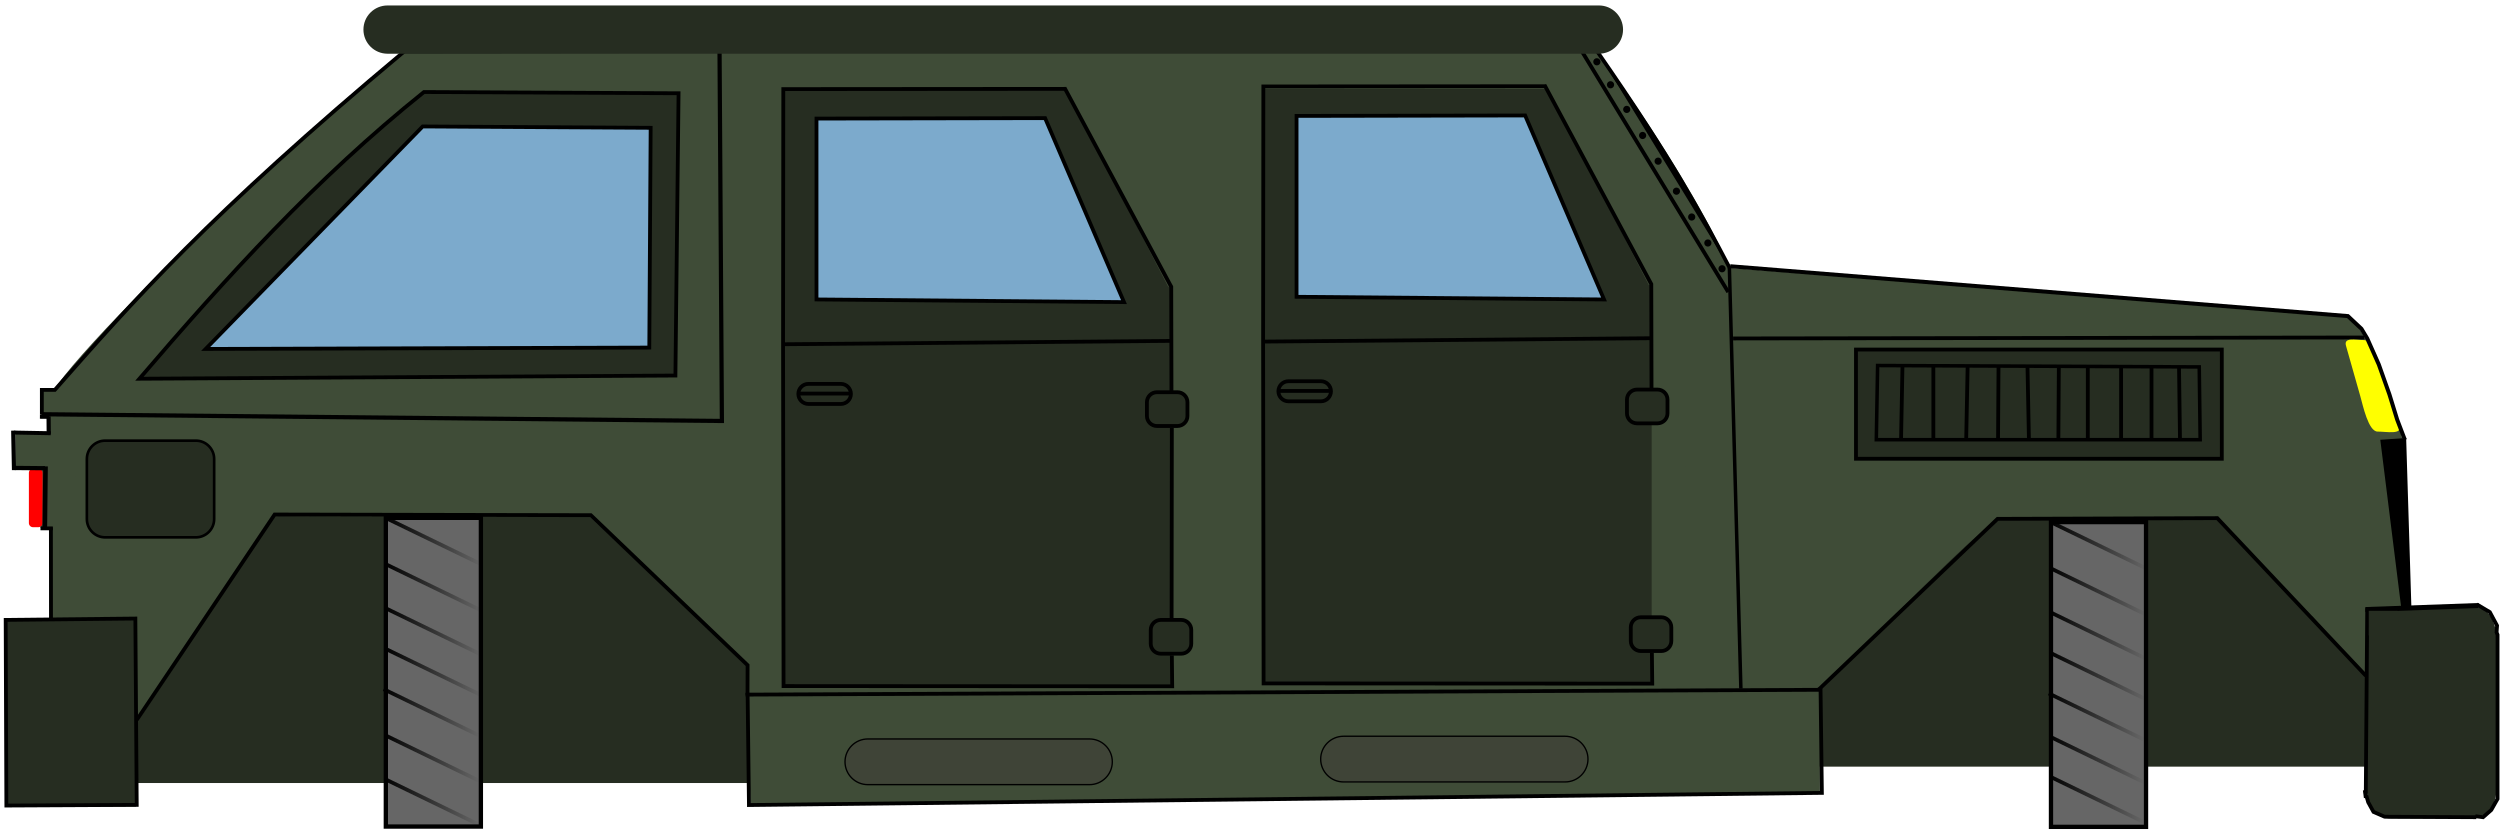
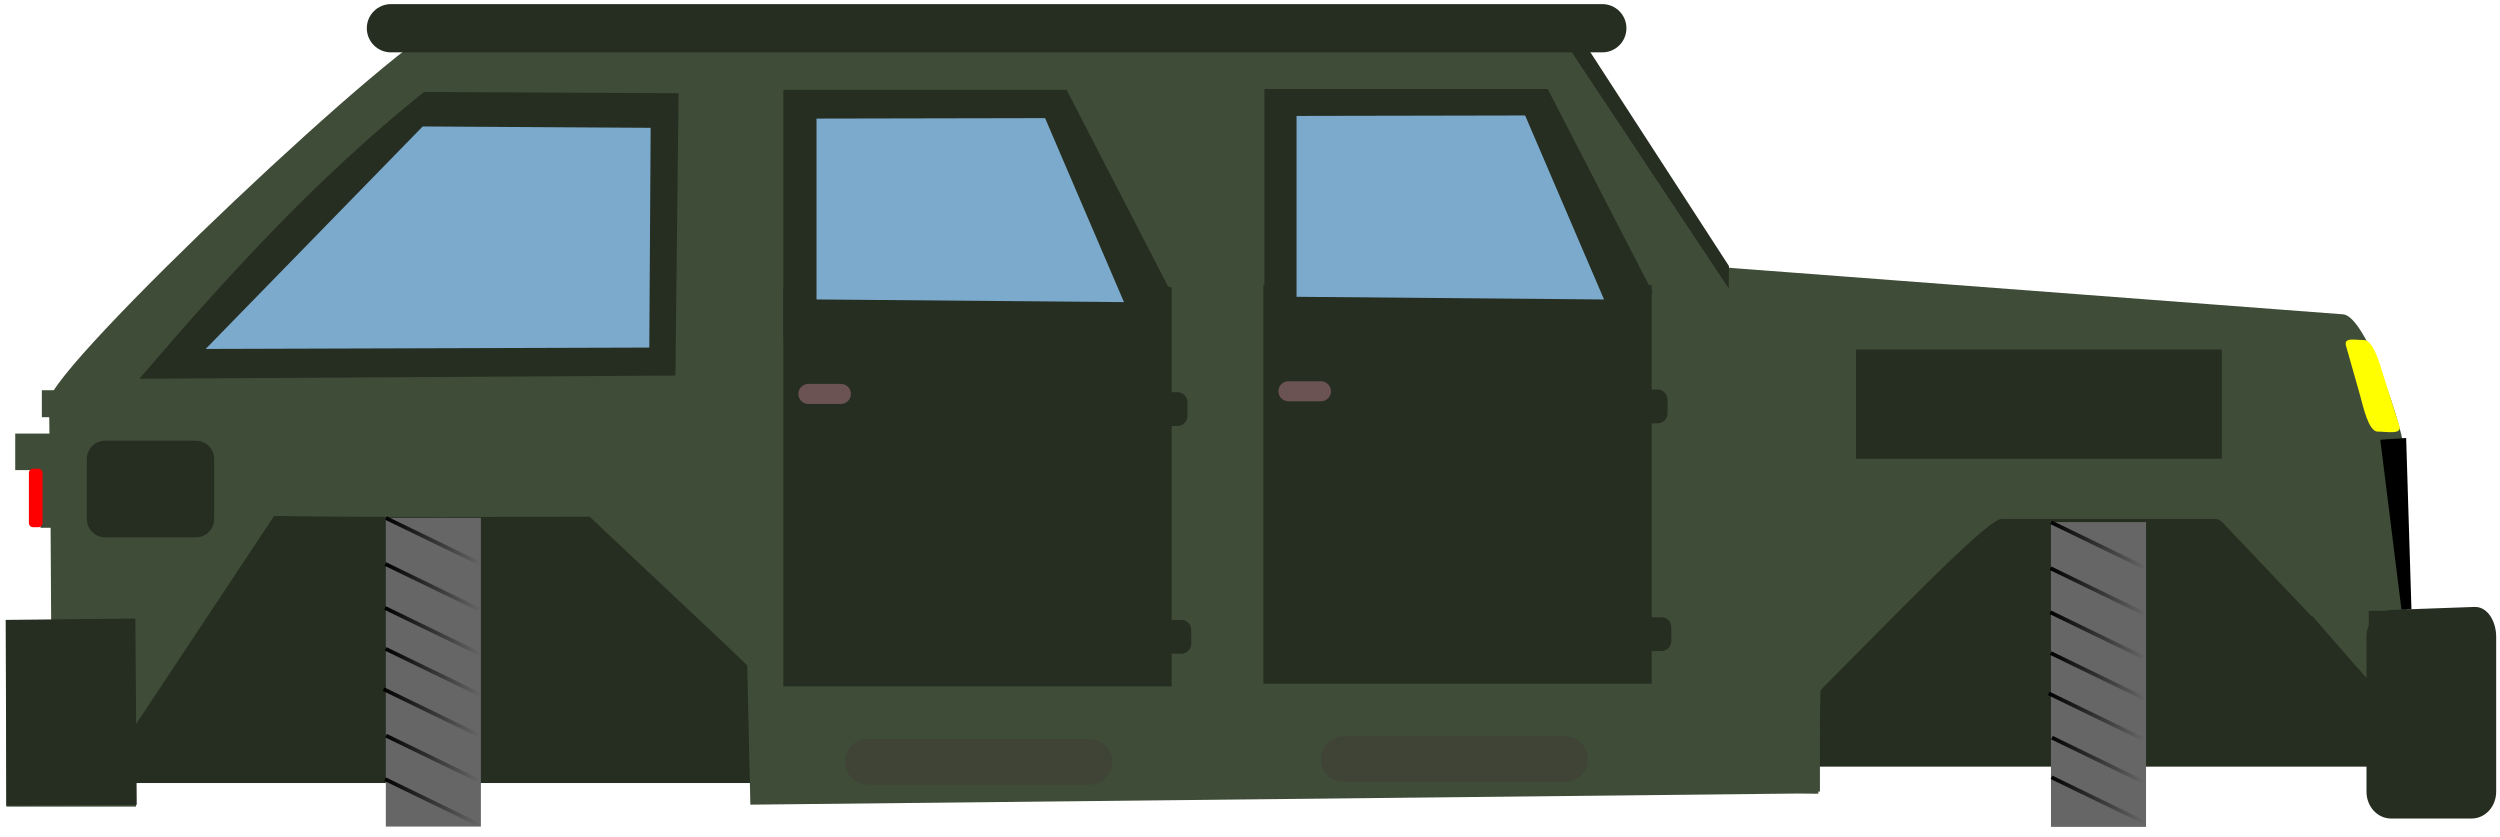
<svg xmlns="http://www.w3.org/2000/svg" xmlns:ns1="http://www.openswatchbook.org/uri/2009/osb" xmlns:xlink="http://www.w3.org/1999/xlink" width="184.6mm" height="61.8mm" viewBox="0 0 654.094 218.976" id="svg2" version="1.1">
  <defs id="defs4">
    <linearGradient id="linearGradient5962">
      <stop style="stop-color:#000000;stop-opacity:1;" offset="0" id="stop5964" />
      <stop style="stop-color:#000000;stop-opacity:0;" offset="1" id="stop5966" />
    </linearGradient>
    <linearGradient id="linearGradient5954">
      <stop style="stop-color:#33eaf9;stop-opacity:1;" offset="0" id="stop5956" />
      <stop style="stop-color:#33eaf9;stop-opacity:0;" offset="1" id="stop5958" />
    </linearGradient>
    <linearGradient id="linearGradient5938" ns1:paint="solid">
      <stop style="stop-color:#6666d3;stop-opacity:1;" offset="0" id="stop5940" />
    </linearGradient>
    <linearGradient id="linearGradient5666" ns1:paint="solid">
      <stop style="stop-color:#000000;stop-opacity:1;" offset="0" id="stop5668" />
    </linearGradient>
    <linearGradient id="linearGradient5658" ns1:paint="solid">
      <stop style="stop-color:#3f4437;stop-opacity:1;" offset="0" id="stop5660" />
    </linearGradient>
    <linearGradient xlink:href="#linearGradient5658" id="linearGradient5662" x1="337.997" y1="497.991" x2="461.741" y2="497.991" gradientUnits="userSpaceOnUse" gradientTransform="matrix(0.5651773,0,0,0.22846,30.05907,917.5538)" />
    <linearGradient xlink:href="#linearGradient5658" id="linearGradient5662-4" x1="337.997" y1="497.991" x2="461.741" y2="497.991" gradientUnits="userSpaceOnUse" gradientTransform="matrix(0.5651773,0,0,0.22846,154.5099,916.8467)" />
    <linearGradient xlink:href="#linearGradient5954" id="linearGradient5960" x1="150.782" y1="349.3" x2="175.968" y2="349.3" gradientUnits="userSpaceOnUse" gradientTransform="translate(-50.01777,624.2507)" />
    <linearGradient xlink:href="#linearGradient5962" id="linearGradient5968" x1="150.782" y1="349.3" x2="175.968" y2="349.3" gradientUnits="userSpaceOnUse" gradientTransform="translate(-50.01777,624.2507)" />
    <linearGradient gradientTransform="translate(-50.17426,636.2699)" xlink:href="#linearGradient5954" id="linearGradient5960-6" x1="150.782" y1="349.3" x2="175.968" y2="349.3" gradientUnits="userSpaceOnUse" />
    <linearGradient gradientTransform="translate(-50.17426,636.2699)" xlink:href="#linearGradient5962" id="linearGradient5968-6" x1="150.782" y1="349.3" x2="175.968" y2="349.3" gradientUnits="userSpaceOnUse" />
    <linearGradient gradientTransform="translate(-50.24749,647.7763)" xlink:href="#linearGradient5954" id="linearGradient5960-8" x1="150.782" y1="349.3" x2="175.968" y2="349.3" gradientUnits="userSpaceOnUse" />
    <linearGradient gradientTransform="translate(-50.24749,647.7763)" xlink:href="#linearGradient5962" id="linearGradient5968-5" x1="150.782" y1="349.3" x2="175.968" y2="349.3" gradientUnits="userSpaceOnUse" />
    <linearGradient gradientTransform="translate(-50.11176,658.465)" xlink:href="#linearGradient5954" id="linearGradient5960-0" x1="150.782" y1="349.3" x2="175.968" y2="349.3" gradientUnits="userSpaceOnUse" />
    <linearGradient gradientTransform="translate(-50.11176,658.465)" xlink:href="#linearGradient5962" id="linearGradient5968-1" x1="150.782" y1="349.3" x2="175.968" y2="349.3" gradientUnits="userSpaceOnUse" />
    <linearGradient gradientTransform="translate(-50.62132,669.024)" xlink:href="#linearGradient5954" id="linearGradient5960-0-9" x1="150.782" y1="349.3" x2="175.968" y2="349.3" gradientUnits="userSpaceOnUse" />
    <linearGradient gradientTransform="translate(-50.62132,669.024)" xlink:href="#linearGradient5962" id="linearGradient5968-1-1" x1="150.782" y1="349.3" x2="175.968" y2="349.3" gradientUnits="userSpaceOnUse" />
    <linearGradient xlink:href="#linearGradient5954" id="linearGradient5960-2" x1="150.782" y1="349.3" x2="175.968" y2="349.3" gradientUnits="userSpaceOnUse" gradientTransform="translate(385.6477,625.3655)" />
    <linearGradient xlink:href="#linearGradient5962" id="linearGradient5968-7" x1="150.782" y1="349.3" x2="175.968" y2="349.3" gradientUnits="userSpaceOnUse" gradientTransform="translate(385.6477,625.3655)" />
    <linearGradient gradientTransform="translate(385.4913,637.3846)" xlink:href="#linearGradient5954" id="linearGradient5960-6-6" x1="150.782" y1="349.3" x2="175.968" y2="349.3" gradientUnits="userSpaceOnUse" />
    <linearGradient gradientTransform="translate(385.4913,637.3846)" xlink:href="#linearGradient5962" id="linearGradient5968-6-1" x1="150.782" y1="349.3" x2="175.968" y2="349.3" gradientUnits="userSpaceOnUse" />
    <linearGradient gradientTransform="translate(385.418,648.891)" xlink:href="#linearGradient5954" id="linearGradient5960-8-0" x1="150.782" y1="349.3" x2="175.968" y2="349.3" gradientUnits="userSpaceOnUse" />
    <linearGradient gradientTransform="translate(385.418,648.891)" xlink:href="#linearGradient5962" id="linearGradient5968-5-2" x1="150.782" y1="349.3" x2="175.968" y2="349.3" gradientUnits="userSpaceOnUse" />
    <linearGradient gradientTransform="translate(385.5538,659.5797)" xlink:href="#linearGradient5954" id="linearGradient5960-0-8" x1="150.782" y1="349.3" x2="175.968" y2="349.3" gradientUnits="userSpaceOnUse" />
    <linearGradient gradientTransform="translate(385.5538,659.5797)" xlink:href="#linearGradient5962" id="linearGradient5968-1-8" x1="150.782" y1="349.3" x2="175.968" y2="349.3" gradientUnits="userSpaceOnUse" />
    <linearGradient gradientTransform="translate(385.0442,670.1388)" xlink:href="#linearGradient5954" id="linearGradient5960-0-9-6" x1="150.782" y1="349.3" x2="175.968" y2="349.3" gradientUnits="userSpaceOnUse" />
    <linearGradient gradientTransform="translate(385.0442,670.1388)" xlink:href="#linearGradient5962" id="linearGradient5968-1-1-8" x1="150.782" y1="349.3" x2="175.968" y2="349.3" gradientUnits="userSpaceOnUse" />
    <linearGradient gradientTransform="translate(385.0442,670.1387)" xlink:href="#linearGradient5954" id="linearGradient5960-0-9-6-5" x1="150.782" y1="349.3" x2="175.968" y2="349.3" gradientUnits="userSpaceOnUse" />
    <linearGradient gradientTransform="translate(385.0442,670.1387)" xlink:href="#linearGradient5962" id="linearGradient5968-1-1-8-9" x1="150.782" y1="349.3" x2="175.968" y2="349.3" gradientUnits="userSpaceOnUse" />
    <linearGradient gradientTransform="translate(385.0442,670.1387)" xlink:href="#linearGradient5954" id="linearGradient5960-0-9-6-8" x1="150.782" y1="349.3" x2="175.968" y2="349.3" gradientUnits="userSpaceOnUse" />
    <linearGradient gradientTransform="translate(385.0442,670.1387)" xlink:href="#linearGradient5962" id="linearGradient5968-1-1-8-6" x1="150.782" y1="349.3" x2="175.968" y2="349.3" gradientUnits="userSpaceOnUse" />
    <linearGradient gradientTransform="translate(-50.62132,669.024)" xlink:href="#linearGradient5954" id="linearGradient5960-0-9-5" x1="150.782" y1="349.3" x2="175.968" y2="349.3" gradientUnits="userSpaceOnUse" />
    <linearGradient gradientTransform="translate(-50.62132,669.024)" xlink:href="#linearGradient5962" id="linearGradient5968-1-1-80" x1="150.782" y1="349.3" x2="175.968" y2="349.3" gradientUnits="userSpaceOnUse" />
    <linearGradient gradientTransform="translate(-50.62132,669.024)" xlink:href="#linearGradient5954" id="linearGradient5960-0-9-53" x1="150.782" y1="349.3" x2="175.968" y2="349.3" gradientUnits="userSpaceOnUse" />
    <linearGradient gradientTransform="translate(-50.62132,669.024)" xlink:href="#linearGradient5962" id="linearGradient5968-1-1-2" x1="150.782" y1="349.3" x2="175.968" y2="349.3" gradientUnits="userSpaceOnUse" />
  </defs>
  <g id="layer1" transform="translate(0,-833.3864)">
    <path style="fill:#262d21;fill-opacity:1" d="m 330.575,856.666 74.107,0 27.5,53.308 -101.607,11.513 z" id="rect4283-1" />
    <rect style="fill:#262d21;fill-opacity:1" id="rect4209" width="147.143" height="70.714" x="475.593" y="963.255" />
    <path style="fill:none;fill-rule:evenodd;stroke:#3f4c37;stroke-width:1px;stroke-linecap:butt;stroke-linejoin:miter;stroke-opacity:1" d="m 580.629,968.452 24.625,25.937" id="path5696" />
    <rect style="fill:#262d21;fill-opacity:1" id="rect4207" width="162.857" height="72.143" x="34.164" y="966.112" />
-     <path style="fill:#3f4c37;fill-opacity:1" d="m 439.803,902.494 173.241,13.132 c 6.138,0.465 16.071,30.715 16.162,36.871 l 1.01,68.185 c 0.091,6.155 -44.352,-51.518 -50.508,-51.518 l -56.063,0 c -6.156,0 -74.649,75.641 -74.777,69.486 l -2.5,-120.499 c -0.128,-6.155 -12.704,-16.123 -6.566,-15.657 z" id="rect4150" />
+     <path style="fill:#3f4c37;fill-opacity:1;stroke:none" d="m 439.803,902.494 173.241,13.132 c 6.138,0.465 16.071,30.715 16.162,36.871 l 1.01,68.185 c 0.091,6.155 -44.352,-51.518 -50.508,-51.518 l -56.063,0 c -6.156,0 -74.649,75.641 -74.777,69.486 l -2.5,-120.499 c -0.128,-6.155 -12.704,-16.123 -6.566,-15.657 z" id="rect4150" />
    <path style="fill:#3f4c37;fill-opacity:1" d="m 428.186,997.953 48.487,0 -0.936,43.096 -51.967,-1.772 z" id="rect4153" />
    <rect style="fill:#3f4c37;fill-opacity:1" id="rect4158" width="11.518" height="9.554" x="3.986" y="946.827" ry="0" />
    <rect style="fill:#3f4c37;fill-opacity:1" id="rect4160" width="3.839" height="7.054" x="10.95" y="935.487" />
    <rect style="fill:#3f4c37;fill-opacity:1" id="rect4162" width="4.196" height="15.804" x="10.593" y="955.666" />
    <rect style="fill:#3f4c37;fill-opacity:1" id="rect4164" width="33.929" height="48.601" x="1.664" y="995.827" />
-     <path style="fill:#262d21;fill-opacity:1" d="m 625.593,992.964 21.786,-0.78 c 3.56,-0.127 5.714,3.909 5.714,7.797 l 0,40.543 c 0,3.888 -2.867,7.017 -6.429,7.017 l -21.071,0 c -3.561,0 -6.429,-3.13 -6.429,-7.017 l 0,-40.543 c 0,-3.888 2.869,-6.89 6.429,-7.017 z" id="rect4168" />
+     <path style="fill:#262d21;fill-opacity:1;stroke:none" d="m 625.593,992.964 21.786,-0.78 c 3.56,-0.127 5.714,3.909 5.714,7.797 l 0,40.543 c 0,3.888 -2.867,7.017 -6.429,7.017 l -21.071,0 c -3.561,0 -6.429,-3.13 -6.429,-7.017 l 0,-40.543 c 0,-3.888 2.869,-6.89 6.429,-7.017 z" id="rect4168" />
    <rect style="fill:#ff0000;fill-opacity:1" id="rect4171" width="3.566" height="15.309" x="7.557" y="956.017" ry="1.093" rx="1.093" />
-     <path style="fill:#3f4c37;fill-opacity:1" d="m 116.539,839.865 288.933,-4.041 c 8.665,-0.121 46.59,60.522 46.957,69.181 l 5.051,119.228 c 0.905,21.373 -4.741,14.329 -13.117,12.107 L 191.352,969.225 c -8.376,-2.222 -178.109,2.634 -178.216,-6.031 l -0.306,-24.855 c -0.107,-8.665 95.045,-98.354 103.71,-98.475 z" id="rect4189" />
+     <path style="fill:#3f4c37;fill-opacity:1" d="m 116.539,839.865 288.933,-4.041 46.957,69.181 5.051,119.228 c 0.905,21.373 -4.741,14.329 -13.117,12.107 L 191.352,969.225 c -8.376,-2.222 -178.109,2.634 -178.216,-6.031 l -0.306,-24.855 c -0.107,-8.665 95.045,-98.354 103.71,-98.475 z" id="rect4189" />
    <path style="fill:#262d21;fill-opacity:1" d="m 330.825,856.666 74.107,0 27.5,53.308 -101.607,11.513 z" id="rect4283-9" />
    <path style="fill:#3f4c37;fill-opacity:1" d="m 200.974,955.232 238.001,0 c 8.666,0 15.643,6.977 15.643,15.643 l 0,51.572 c 0,8.666 -6.977,15.612 -15.643,15.643 l -204.31,0.713 c -7.47,0.026 -38.083,-30.401 -44.762,-36.687 l -44.009,-41.414 c -6.311,-5.939 46.415,-5.469 55.081,-5.469 z" id="rect4192" />
-     <path style="fill:#3f4c37;fill-opacity:1" d="m 195.346,1000.984 279.812,0 0,39.971 -278.837,2.961 z" id="rect4195" />
+     <path style="fill:#3f4c37;fill-opacity:1;stroke:none" d="m 195.346,1000.984 279.812,0 0,39.971 -278.837,2.961 z" id="rect4195" />
    <path style="fill:#3f4c37;fill-opacity:1" d="m 21.06,957.863 12.57,0 c 4.353,0 49.371,-6.484 46.964,-2.857 L 33.451,1026.07 c -2.406,3.627 4.513,0.757 0.179,0.357 l -19.356,-1.786 c -4.334,-0.4 -0.688,4.531 -0.714,0.179 l -0.357,-59.1 c -0.026,-4.353 3.504,-7.857 7.857,-7.857 z" id="rect4197" />
-     <path style="fill:none;fill-rule:evenodd;stroke:#000000;stroke-width:1px;stroke-linecap:butt;stroke-linejoin:miter;stroke-opacity:1" d="m 476.168,1013.863 -281.075,1.263" id="path4220" />
-     <path style="fill:none;fill-rule:evenodd;stroke:#000000;stroke-width:0.916px;stroke-linecap:butt;stroke-linejoin:miter;stroke-opacity:1" d="m 452.466,903.37 3.014,110.193" id="path4222" />
-     <path style="fill:none;fill-rule:evenodd;stroke:#000000;stroke-width:1px;stroke-linecap:butt;stroke-linejoin:miter;stroke-opacity:1" d="m 104.879,846.827 313.929,-0.357" id="path4224" />
-     <rect style="fill:#262d21;fill-opacity:1;stroke:#000000;stroke-opacity:1" id="rect4226" width="95.714" height="28.571" x="485.593" y="924.842" />
-     <path style="fill:none;fill-rule:evenodd;stroke:#000000;stroke-width:1.002px;stroke-linecap:butt;stroke-linejoin:miter;stroke-opacity:1" d="m 453.44,921.939 165.16,-0.253" id="path4228" />
+     <path style="fill:none;fill-rule:evenodd;stroke:none;stroke-width:1px;stroke-linecap:butt;stroke-linejoin:miter;stroke-opacity:1" d="m 476.168,1013.863 -281.075,1.263" id="path4220" />
+     <path style="fill:none;fill-rule:evenodd;stroke:none;stroke-width:0.916px;stroke-linecap:butt;stroke-linejoin:miter;stroke-opacity:1" d="m 452.466,903.37 3.014,110.193" id="path4222" />
+     <rect style="fill:#262d21;fill-opacity:1;stroke:none;stroke-opacity:1" id="rect4226" width="95.714" height="28.571" x="485.593" y="924.842" />
+     <path style="fill:none;fill-rule:evenodd;stroke:none;stroke-width:1.002px;stroke-linecap:butt;stroke-linejoin:miter;stroke-opacity:1" d="m 453.44,921.939 165.16,-0.253" id="path4228" />
    <path style="fill:#ffff00;fill-opacity:1" d="m 618.539,922.362 c 2.424,0 4.18,6.528 4.911,8.839 l 4.32,13.666 c 0.731,2.311 -3.269,1.439 -5.693,1.439 -2.424,0 -3.858,-6.88 -4.52,-9.212 l -3.75,-13.214 c -0.662,-2.332 2.308,-1.518 4.732,-1.518 z" id="rect4230" />
-     <path style="fill:none;fill-rule:evenodd;stroke:#000000;stroke-width:0.924px;stroke-linecap:butt;stroke-linejoin:miter;stroke-opacity:1" d="m 575.403,929.387 -84.15,-0.367 -0.34,19.412 84.734,0 z" id="path4241" />
-     <path style="fill:none;fill-rule:evenodd;stroke:#000000;stroke-width:1px;stroke-linecap:butt;stroke-linejoin:miter;stroke-opacity:1" d="m 497.76,929.011 -0.379,19.698" id="path4243" />
-     <path style="fill:none;fill-rule:evenodd;stroke:#000000;stroke-width:1px;stroke-linecap:butt;stroke-linejoin:miter;stroke-opacity:1" d="m 505.841,928.758 0,19.951" id="path4245" />
-     <path style="fill:none;fill-rule:evenodd;stroke:#000000;stroke-width:1px;stroke-linecap:butt;stroke-linejoin:miter;stroke-opacity:1" d="m 514.806,929.263 -0.379,19.319" id="path4247" />
-     <path style="fill:none;fill-rule:evenodd;stroke:#000000;stroke-width:1px;stroke-linecap:butt;stroke-linejoin:miter;stroke-opacity:1" d="m 522.888,929.137 -0.126,19.319" id="path4249" />
-     <path style="fill:none;fill-rule:evenodd;stroke:#000000;stroke-width:1px;stroke-linecap:butt;stroke-linejoin:miter;stroke-opacity:1" d="m 530.464,929.137 0.379,19.319" id="path4251" />
-     <path style="fill:none;fill-rule:evenodd;stroke:#000000;stroke-width:1px;stroke-linecap:butt;stroke-linejoin:miter;stroke-opacity:1" d="m 538.671,929.011 -0.126,19.698" id="path4253" />
-     <path style="fill:none;fill-rule:evenodd;stroke:#000000;stroke-width:1px;stroke-linecap:butt;stroke-linejoin:miter;stroke-opacity:1" d="m 546.247,929.263 0,19.067" id="path4255" />
-     <path style="fill:none;fill-rule:evenodd;stroke:#000000;stroke-width:1px;stroke-linecap:butt;stroke-linejoin:miter;stroke-opacity:1" d="m 554.96,929.011 0,19.572" id="path4257" />
-     <path style="fill:none;fill-rule:evenodd;stroke:#000000;stroke-width:1px;stroke-linecap:butt;stroke-linejoin:miter;stroke-opacity:1" d="m 562.915,929.263 0,19.193" id="path4259" />
-     <path style="fill:none;fill-rule:evenodd;stroke:#000000;stroke-width:1px;stroke-linecap:butt;stroke-linejoin:miter;stroke-opacity:1" d="m 570.112,929.389 0.253,18.94" id="path4261" />
-     <path style="fill:none;fill-rule:evenodd;stroke:#000000;stroke-width:1.104px;stroke-linecap:butt;stroke-linejoin:miter;stroke-opacity:1" d="m 10.838,941.768 178.036,1.76 -0.618,-97.07" id="path4267" />
+     <path style="fill:none;fill-rule:evenodd;stroke:none;stroke-width:0.924px;stroke-linecap:butt;stroke-linejoin:miter;stroke-opacity:1" d="m 575.403,929.387 -84.15,-0.367 -0.34,19.412 84.734,0 z" id="path4241" />
+     <path style="fill:none;fill-rule:evenodd;stroke:none;stroke-width:1px;stroke-linecap:butt;stroke-linejoin:miter;stroke-opacity:1" d="m 497.76,929.011 -0.379,19.698" id="path4243" />
+     <path style="fill:none;fill-rule:evenodd;stroke:none;stroke-width:1px;stroke-linecap:butt;stroke-linejoin:miter;stroke-opacity:1" d="m 505.841,928.758 0,19.951" id="path4245" />
+     <path style="fill:none;fill-rule:evenodd;stroke:none;stroke-width:1px;stroke-linecap:butt;stroke-linejoin:miter;stroke-opacity:1" d="m 514.806,929.263 -0.379,19.319" id="path4247" />
+     <path style="fill:none;fill-rule:evenodd;stroke:none;stroke-width:1px;stroke-linecap:butt;stroke-linejoin:miter;stroke-opacity:1" d="m 522.888,929.137 -0.126,19.319" id="path4249" />
+     <path style="fill:none;fill-rule:evenodd;stroke:none;stroke-width:1px;stroke-linecap:butt;stroke-linejoin:miter;stroke-opacity:1" d="m 530.464,929.137 0.379,19.319" id="path4251" />
+     <path style="fill:none;fill-rule:evenodd;stroke:none;stroke-width:1px;stroke-linecap:butt;stroke-linejoin:miter;stroke-opacity:1" d="m 538.671,929.011 -0.126,19.698" id="path4253" />
+     <path style="fill:none;fill-rule:evenodd;stroke:none;stroke-width:1px;stroke-linecap:butt;stroke-linejoin:miter;stroke-opacity:1" d="m 546.247,929.263 0,19.067" id="path4255" />
+     <path style="fill:none;fill-rule:evenodd;stroke:none;stroke-width:1px;stroke-linecap:butt;stroke-linejoin:miter;stroke-opacity:1" d="m 554.96,929.011 0,19.572" id="path4257" />
+     <path style="fill:none;fill-rule:evenodd;stroke:none;stroke-width:1px;stroke-linecap:butt;stroke-linejoin:miter;stroke-opacity:1" d="m 562.915,929.263 0,19.193" id="path4259" />
+     <path style="fill:none;fill-rule:evenodd;stroke:none;stroke-width:1px;stroke-linecap:butt;stroke-linejoin:miter;stroke-opacity:1" d="m 570.112,929.389 0.253,18.94" id="path4261" />
+     <path style="fill:none;fill-rule:evenodd;stroke:none;stroke-width:1.104px;stroke-linecap:butt;stroke-linejoin:miter;stroke-opacity:1" d="m 10.838,941.768 178.036,1.76 -0.618,-97.07" id="path4267" />
    <path style="fill:#000000;fill-opacity:1" d="m 622.772,948.448 6.767,-0.471 1.387,44.853 -2.625,-0.037 z" id="rect4272" />
    <path style="fill:#262d21;fill-opacity:1" d="m 204.953,856.896 74.107,0 27.5,53.308 -101.607,11.513 z" id="rect4283" />
    <path style="fill:#262d21;fill-opacity:1" d="m 205.132,894.218 101.165,14.286 0,13.393 -101.165,0 z" id="rect4286" />
-     <rect style="fill:#262d21;fill-opacity:1" id="rect4289" width="101.586" height="104.341" x="204.953" y="908.626" />
-     <path style="fill:#7caacc;fill-opacity:1;stroke:#000000;stroke-opacity:1" d="m 213.626,864.412 59.807,-0.12 20.645,48.142 -80.452,-0.701 z" id="rect4312" />
-     <path style="fill:none;fill-rule:evenodd;stroke:#000000;stroke-width:1.01px;stroke-linecap:butt;stroke-linejoin:miter;stroke-opacity:1" d="m 413.795,846.685 38.379,63.118" id="path4347" />
-     <path style="fill:#000000;fill-rule:evenodd;stroke:#000000;stroke-width:0.993px;stroke-linecap:butt;stroke-linejoin:miter;stroke-opacity:1" d="m 417.943,846.921 c 19.966,28.794 27.308,42.678 34.679,56.711" id="path4349" />
-     <circle style="fill:#000000;fill-opacity:1" id="path4351" cx="417.8" cy="849.553" r="0.947" />
-     <circle style="fill:#000000;fill-opacity:1" id="path4351-9" cx="421.375" cy="855.566" r="0.947" />
-     <circle style="fill:#000000;fill-opacity:1" id="path4351-4" cx="425.616" cy="862.011" r="0.947" />
-     <circle style="fill:#000000;fill-opacity:1" id="path4351-1" cx="429.768" cy="868.832" r="0.947" />
-     <circle style="fill:#000000;fill-opacity:1" id="path4351-3" cx="433.83" cy="875.553" r="0.947" />
-     <circle style="fill:#000000;fill-opacity:1" id="path4351-72" cx="438.618" cy="883.408" r="0.947" />
-     <circle style="fill:#000000;fill-opacity:1" id="path4351-6" cx="442.613" cy="890.164" r="0.947" />
-     <circle style="fill:#000000;fill-opacity:1" id="path4351-21" cx="446.843" cy="896.961" r="0.947" />
-     <circle style="fill:#000000;fill-opacity:1" id="path4351-59" cx="450.551" cy="903.702" r="0.947" />
-     <path style="fill:none;fill-rule:evenodd;stroke:#000000;stroke-width:1px;stroke-linecap:butt;stroke-linejoin:miter;stroke-opacity:1" d="m 204.69,923.455 101.773,-0.884" id="path4448" />
-     <path style="fill:none;fill-rule:evenodd;stroke:#000000;stroke-width:1px;stroke-linecap:butt;stroke-linejoin:miter;stroke-opacity:1" d="m 105.772,846.827 c -51.262,42.864 -71.298,65.688 -91.429,88.571 l -3.393,0 0,6.429" id="path4192" />
-     <path style="fill:#262d21;fill-opacity:1;stroke:#000000;stroke-opacity:1" d="m 110.918,857.462 66.618,0.326 -0.823,73.855 -140.243,0.833 c 22.661,-26.441 46.142,-52.336 74.448,-75.014 z" id="rect4201" />
-     <path style="fill:#7caacc;fill-opacity:1;stroke:#000000;stroke-opacity:1" d="m 110.593,866.47 59.643,0.357 -0.357,57.5 -116.071,0.357 z" id="rect4204" />
-     <rect style="fill:#666666;fill-opacity:1;stroke:#000000;stroke-width:1.13;stroke-opacity:1" id="rect4211" width="24.87" height="80.773" x="100.947" y="968.872" />
-     <path style="fill:none;fill-rule:evenodd;stroke:#000000;stroke-width:1px;stroke-linecap:butt;stroke-linejoin:miter;stroke-opacity:1" d="m 647.894,1047.198 -23.991,-0.126 -2.904,-1.263 -1.389,-2.525 -0.505,-1.768" id="path4229" />
-     <path style="fill:none;fill-rule:evenodd;stroke:#000000;stroke-width:1px;stroke-linecap:butt;stroke-linejoin:miter;stroke-opacity:1" d="m 618.978,1041.011 0.379,-48.487" id="path4231" />
-     <path style="fill:none;fill-rule:evenodd;stroke:#000000;stroke-width:1.308px;stroke-linecap:butt;stroke-linejoin:miter;stroke-opacity:1" d="m 618.875,992.864 29.628,-1.059" id="path4233" />
-     <path style="fill:none;fill-rule:evenodd;stroke:#000000;stroke-width:1px;stroke-linecap:butt;stroke-linejoin:miter;stroke-opacity:1" d="m 618.726,1040.127 0.253,2.02" id="path4235" />
-     <path style="fill:none;fill-rule:evenodd;stroke:#000000;stroke-width:1px;stroke-linecap:butt;stroke-linejoin:miter;stroke-opacity:1" d="m 648.02,991.514 3.409,2.02 1.894,3.536 -0.126,1.768 c 0.084,0.21 0.168,0.421 0.253,0.631 l 0,42.931 -1.641,2.904 -2.147,1.894 -2.02,-0.253" id="path4237" />
-     <path style="fill:#262d21;fill-opacity:1;fill-rule:evenodd;stroke:#000000;stroke-width:1px;stroke-linecap:butt;stroke-linejoin:miter;stroke-opacity:1" d="m 1.486,995.577 0.179,48.572 34.107,-0.179 -0.357,-48.75 z" id="path4239" />
-     <path style="fill:none;fill-rule:evenodd;stroke:#000000;stroke-width:1.048px;stroke-linecap:butt;stroke-linejoin:miter;stroke-opacity:1" d="m 452.689,903.042 161.611,13.047 3.542,3.326 1.515,2.525 3.03,6.819 2.778,7.829 2.02,6.566 2.02,5.303" id="path4242" />
-     <path style="fill:none;fill-rule:evenodd;stroke:#000000;stroke-width:1.13px;stroke-linecap:butt;stroke-linejoin:miter;stroke-opacity:1" d="m 10.443,942.384 2.465,0.023" id="path4244" />
-     <path style="fill:none;fill-rule:evenodd;stroke:#000000;stroke-width:1.094px;stroke-linecap:butt;stroke-linejoin:miter;stroke-opacity:1" d="m 12.711,942.31 0.039,4.603" id="path4246" />
-     <path style="fill:none;fill-rule:evenodd;stroke:#000000;stroke-width:1.036px;stroke-linecap:butt;stroke-linejoin:miter;stroke-opacity:1" d="M 13.285,946.737 3.749,946.559" id="path4248" />
-     <path style="fill:none;fill-rule:evenodd;stroke:#000000;stroke-width:1.084px;stroke-linecap:butt;stroke-linejoin:miter;stroke-opacity:1" d="m 3.456,946.052 0.2,10.338" id="path4250" />
-     <path style="fill:none;fill-rule:evenodd;stroke:#000000;stroke-width:1.103px;stroke-linecap:butt;stroke-linejoin:miter;stroke-opacity:1" d="m 3.65,955.811 8.138,0.079" id="path4252" />
-     <path style="fill:none;fill-rule:evenodd;stroke:#000000;stroke-width:1.214px;stroke-linecap:butt;stroke-linejoin:miter;stroke-opacity:1" d="m 11.91,955.415 -0.187,16.071" id="path4254" />
-     <path style="fill:none;fill-rule:evenodd;stroke:#000000;stroke-width:0.995px;stroke-linecap:butt;stroke-linejoin:miter;stroke-opacity:1" d="m 10.59,971.626 3.237,0" id="path4256" />
-     <path style="fill:none;fill-rule:evenodd;stroke:#000000;stroke-width:1.01px;stroke-linecap:butt;stroke-linejoin:miter;stroke-opacity:1" d="m 13.318,971.387 0.023,23.795" id="path4258" />
-     <rect style="fill:url(#linearGradient5662);fill-opacity:1;stroke:#000000;stroke-width:0.359;stroke-opacity:1" id="rect4212" width="69.937" height="11.954" x="221.087" y="1026.726" ry="5.977" rx="5.977" />
-     <rect style="fill:#262d21;fill-opacity:1" id="rect4156" width="329.562" height="12.627" x="95.088" y="834.814" ry="6.313" rx="6.313" />
-     <path style="fill:none;fill-rule:evenodd;stroke:#000000;stroke-width:1px;stroke-linecap:butt;stroke-linejoin:miter;stroke-opacity:1" d="m 35.792,1021.743 36.062,-53.74 82.731,0.177 41.012,39.245 -0.022,7.889" id="path5688" />
-     <path style="fill:none;fill-rule:evenodd;stroke:#000000;stroke-width:1.001px;stroke-linecap:butt;stroke-linejoin:miter;stroke-opacity:1" d="m 475.879,1013.764 46.749,-44.625 57.5,-0.188 38.875,41.25" id="path5690" />
+     <rect style="fill:#262d21;fill-opacity:1;stroke:none" id="rect4289" width="101.586" height="104.341" x="204.953" y="908.626" />
+     <path style="fill:#7caacc;fill-opacity:1;stroke:none;stroke-opacity:1" d="m 213.626,864.412 59.807,-0.12 20.645,48.142 -80.452,-0.701 z" id="rect4312" />
+     <path style="fill:none;fill-rule:evenodd;stroke:none;stroke-width:1px;stroke-linecap:butt;stroke-linejoin:miter;stroke-opacity:1" d="m 204.69,923.455 101.773,-0.884" id="path4448" />
+     <path style="fill:none;fill-rule:evenodd;stroke:none;stroke-width:1px;stroke-linecap:butt;stroke-linejoin:miter;stroke-opacity:1" d="m 105.772,846.827 c -51.262,42.864 -71.298,65.688 -91.429,88.571 l -3.393,0 0,6.429" id="path4192" />
+     <path style="fill:#262d21;fill-opacity:1;stroke:none;stroke-opacity:1" d="m 110.918,857.462 66.618,0.326 -0.823,73.855 -140.243,0.833 c 22.661,-26.441 46.142,-52.336 74.448,-75.014 z" id="rect4201" />
+     <path style="fill:#7caacc;fill-opacity:1;stroke:none;stroke-opacity:1" d="m 110.593,866.47 59.643,0.357 -0.357,57.5 -116.071,0.357 z" id="rect4204" />
+     <rect style="fill:#666666;fill-opacity:1;stroke:none;stroke-width:1.13;stroke-opacity:1" id="rect4211" width="24.87" height="80.773" x="100.947" y="968.872" />
+     <path style="fill:none;fill-rule:evenodd;stroke:none;stroke-width:1px;stroke-linecap:butt;stroke-linejoin:miter;stroke-opacity:1" d="m 647.894,1047.198 -23.991,-0.126 -2.904,-1.263 -1.389,-2.525 -0.505,-1.768" id="path4229" />
+     <path style="fill:none;fill-rule:evenodd;stroke:none;stroke-width:1px;stroke-linecap:butt;stroke-linejoin:miter;stroke-opacity:1" d="m 618.978,1041.011 0.379,-48.487" id="path4231" />
+     <path style="fill:none;fill-rule:evenodd;stroke:none;stroke-width:1.308px;stroke-linecap:butt;stroke-linejoin:miter;stroke-opacity:1" d="m 618.875,992.864 29.628,-1.059" id="path4233" />
+     <path style="fill:none;fill-rule:evenodd;stroke:none;stroke-width:1px;stroke-linecap:butt;stroke-linejoin:miter;stroke-opacity:1" d="m 618.726,1040.127 0.253,2.02" id="path4235" />
+     <path style="fill:none;fill-rule:evenodd;stroke:none;stroke-width:1px;stroke-linecap:butt;stroke-linejoin:miter;stroke-opacity:1" d="m 648.02,991.514 3.409,2.02 1.894,3.536 -0.126,1.768 c 0.084,0.21 0.168,0.421 0.253,0.631 l 0,42.931 -1.641,2.904 -2.147,1.894 -2.02,-0.253" id="path4237" />
+     <path style="fill:#262d21;fill-opacity:1;fill-rule:evenodd;stroke:none;stroke-width:1px;stroke-linecap:butt;stroke-linejoin:miter;stroke-opacity:1" d="m 1.486,995.577 0.179,48.572 34.107,-0.179 -0.357,-48.75 z" id="path4239" />
+     <path style="fill:none;fill-rule:evenodd;stroke:none;stroke-width:1.048px;stroke-linecap:butt;stroke-linejoin:miter;stroke-opacity:1" d="m 452.689,903.042 161.611,13.047 3.542,3.326 1.515,2.525 3.03,6.819 2.778,7.829 2.02,6.566 2.02,5.303" id="path4242" />
+     <path style="fill:none;fill-rule:evenodd;stroke:none;stroke-width:1.13px;stroke-linecap:butt;stroke-linejoin:miter;stroke-opacity:1" d="m 10.443,942.384 2.465,0.023" id="path4244" />
+     <path style="fill:none;fill-rule:evenodd;stroke:none;stroke-width:1.094px;stroke-linecap:butt;stroke-linejoin:miter;stroke-opacity:1" d="m 12.711,942.31 0.039,4.603" id="path4246" />
+     <path style="fill:none;fill-rule:evenodd;stroke:none;stroke-width:1.036px;stroke-linecap:butt;stroke-linejoin:miter;stroke-opacity:1" d="M 13.285,946.737 3.749,946.559" id="path4248" />
+     <path style="fill:none;fill-rule:evenodd;stroke:none;stroke-width:1.084px;stroke-linecap:butt;stroke-linejoin:miter;stroke-opacity:1" d="m 3.456,946.052 0.2,10.338" id="path4250" />
+     <path style="fill:none;fill-rule:evenodd;stroke:none;stroke-width:1.103px;stroke-linecap:butt;stroke-linejoin:miter;stroke-opacity:1" d="m 3.65,955.811 8.138,0.079" id="path4252" />
+     <path style="fill:none;fill-rule:evenodd;stroke:none;stroke-width:1.214px;stroke-linecap:butt;stroke-linejoin:miter;stroke-opacity:1" d="m 11.91,955.415 -0.187,16.071" id="path4254" />
+     <path style="fill:none;fill-rule:evenodd;stroke:none;stroke-width:0.995px;stroke-linecap:butt;stroke-linejoin:miter;stroke-opacity:1" d="m 10.59,971.626 3.237,0" id="path4256" />
+     <path style="fill:none;fill-rule:evenodd;stroke:none;stroke-width:1.01px;stroke-linecap:butt;stroke-linejoin:miter;stroke-opacity:1" d="m 13.318,971.387 0.023,23.795" id="path4258" />
+     <rect style="fill:url(#linearGradient5662);fill-opacity:1;stroke:none;stroke-width:0.359;stroke-opacity:1" id="rect4212" width="69.937" height="11.954" x="221.087" y="1026.726" ry="5.977" rx="5.977" />
+     <rect style="fill:#262d21;fill-opacity:1;stroke:none" id="rect4156" width="329.562" height="12.627" x="95.972" y="834.46" ry="6.313" rx="6.313" />
+     <path style="fill:none;fill-rule:evenodd;stroke:none;stroke-width:1px;stroke-linecap:butt;stroke-linejoin:miter;stroke-opacity:1" d="m 35.792,1021.743 36.062,-53.74 82.731,0.177 41.012,39.245 -0.022,7.889" id="path5688" />
+     <path style="fill:none;fill-rule:evenodd;stroke:none;stroke-width:1.001px;stroke-linecap:butt;stroke-linejoin:miter;stroke-opacity:1" d="m 475.879,1013.764 46.749,-44.625 57.5,-0.188 38.875,41.25" id="path5690" />
    <rect style="fill:#262d21;fill-opacity:1;stroke:none;stroke-opacity:1" id="rect5692" width="7.5" height="6.438" x="619.754" y="993.202" ry="0" />
-     <rect style="fill:url(#linearGradient5662-4);fill-opacity:1;stroke:#000000;stroke-width:0.359;stroke-opacity:1" id="rect4212-2" width="69.937" height="11.954" x="345.538" y="1026.018" ry="5.977" rx="5.977" />
-     <rect style="fill:#262d21;fill-opacity:1;stroke:#000000;stroke-width:0.696;stroke-opacity:1" id="rect5727" width="33.304" height="25.304" x="22.727" y="948.675" ry="4.787" rx="4.787" />
-     <rect style="fill:#262d21;fill-opacity:1;stroke:#000000;stroke-opacity:1" id="rect5729" width="13.75" height="5.25" x="208.879" y="933.827" ry="2.625" rx="2.625" />
-     <path style="fill:none;fill-rule:evenodd;stroke:#000000;stroke-width:1px;stroke-linecap:butt;stroke-linejoin:miter;stroke-opacity:1" d="m 208.768,936.359 13.877,0" id="path5746" />
-     <rect style="fill:#262d21;fill-opacity:1;stroke:#000000;stroke-opacity:1" id="rect5766-7" width="10.607" height="8.839" x="300.073" y="936.006" ry="2.625" rx="2.625" />
-     <rect style="fill:#262d21;fill-opacity:1;stroke:#000000;stroke-opacity:1" id="rect5766-8" width="10.607" height="8.839" x="301.073" y="995.58" ry="2.625" rx="2.625" />
-     <path style="fill:none;fill-rule:evenodd;stroke:#000000;stroke-width:1px;stroke-linecap:butt;stroke-linejoin:miter;stroke-opacity:1" d="m 278.879,856.639 -73.938,0.062 -0.062,67 0.125,89.187 101.688,0.062 -0.094,-8.094" id="path5795" />
-     <path style="fill:none;fill-rule:evenodd;stroke:#000000;stroke-width:1.001px;stroke-linecap:butt;stroke-linejoin:miter;stroke-opacity:1" d="m 306.535,995.139 0.062,-49.813" id="path5797" />
-     <path style="fill:none;fill-rule:evenodd;stroke:#000000;stroke-width:1.007px;stroke-linecap:butt;stroke-linejoin:miter;stroke-opacity:1" d="m 306.499,935.67 -0.063,-27.263 -27.928,-52.078" id="path5799" />
-     <rect style="fill:#262d21;fill-opacity:1" id="rect4289-1" width="101.586" height="104.341" x="330.552" y="907.932" />
-     <path style="fill:#7caacc;fill-opacity:1;stroke:#000000;stroke-opacity:1" d="m 339.225,863.717 59.807,-0.12 20.645,48.142 -80.452,-0.701 z" id="rect4312-8" />
-     <path style="fill:none;fill-rule:evenodd;stroke:#000000;stroke-width:1px;stroke-linecap:butt;stroke-linejoin:miter;stroke-opacity:1" d="m 330.289,922.76 101.773,-0.884" id="path4448-7" />
-     <rect style="fill:#262d21;fill-opacity:1;stroke:#000000;stroke-opacity:1" id="rect5729-9" width="13.75" height="5.25" x="334.478" y="933.132" ry="2.625" rx="2.625" />
-     <path style="fill:none;fill-rule:evenodd;stroke:#000000;stroke-width:1px;stroke-linecap:butt;stroke-linejoin:miter;stroke-opacity:1" d="m 334.368,935.665 13.877,0" id="path5746-1" />
-     <rect style="fill:#262d21;fill-opacity:1;stroke:#000000;stroke-opacity:1" id="rect5766-7-1" width="10.607" height="8.839" x="425.673" y="935.311" ry="2.625" rx="2.625" />
-     <rect style="fill:#262d21;fill-opacity:1;stroke:#000000;stroke-opacity:1" id="rect5766-8-3" width="10.607" height="8.839" x="426.673" y="994.885" ry="2.625" rx="2.625" />
-     <path style="fill:none;fill-rule:evenodd;stroke:#000000;stroke-width:1px;stroke-linecap:butt;stroke-linejoin:miter;stroke-opacity:1" d="m 404.478,855.945 -73.938,0.062 -0.062,67 0.125,89.187 101.688,0.062 -0.094,-8.094" id="path5795-4" />
-     <path style="fill:none;fill-rule:evenodd;stroke:#000000;stroke-width:1.007px;stroke-linecap:butt;stroke-linejoin:miter;stroke-opacity:1" d="m 432.098,934.975 -0.063,-27.263 -27.928,-52.078" id="path5799-3" />
+     <rect style="fill:url(#linearGradient5662-4);fill-opacity:1;stroke:none;stroke-width:0.359;stroke-opacity:1" id="rect4212-2" width="69.937" height="11.954" x="345.538" y="1026.018" ry="5.977" rx="5.977" />
+     <rect style="fill:#262d21;fill-opacity:1;stroke:none;stroke-width:0.696;stroke-opacity:1" id="rect5727" width="33.304" height="25.304" x="22.727" y="948.675" ry="4.787" rx="4.787" />
+     <rect style="fill:#6c5353;fill-opacity:1;stroke:none;stroke-opacity:1" id="rect5729" width="13.75" height="5.25" x="208.879" y="933.827" ry="2.625" rx="2.625" />
+     <path style="fill:none;fill-rule:evenodd;stroke:none;stroke-width:1px;stroke-linecap:butt;stroke-linejoin:miter;stroke-opacity:1" d="m 208.768,936.359 13.877,0" id="path5746" />
+     <rect style="fill:#262d21;fill-opacity:1;stroke:none;stroke-opacity:1" id="rect5766-7" width="10.607" height="8.839" x="300.073" y="936.006" ry="2.625" rx="2.625" />
+     <rect style="fill:#262d21;fill-opacity:1;stroke:none;stroke-opacity:1" id="rect5766-8" width="10.607" height="8.839" x="301.073" y="995.58" ry="2.625" rx="2.625" />
+     <path style="fill:none;fill-rule:evenodd;stroke:none;stroke-width:1px;stroke-linecap:butt;stroke-linejoin:miter;stroke-opacity:1" d="m 278.879,856.639 -73.938,0.062 -0.062,67 0.125,89.187 101.688,0.062 -0.094,-8.094" id="path5795" />
+     <path style="fill:none;fill-rule:evenodd;stroke:none;stroke-width:1.001px;stroke-linecap:butt;stroke-linejoin:miter;stroke-opacity:1" d="m 306.535,995.139 0.062,-49.813" id="path5797" />
+     <path style="fill:none;fill-rule:evenodd;stroke:none;stroke-width:1.007px;stroke-linecap:butt;stroke-linejoin:miter;stroke-opacity:1" d="m 306.499,935.67 -0.063,-27.263 -27.928,-52.078" id="path5799" />
+     <rect style="fill:#262d21;fill-opacity:1;stroke:none" id="rect4289-1" width="101.586" height="104.341" x="330.552" y="907.932" />
+     <path style="fill:#7caacc;fill-opacity:1;stroke:none;stroke-opacity:1" d="m 339.225,863.717 59.807,-0.12 20.645,48.142 -80.452,-0.701 z" id="rect4312-8" />
+     <path style="fill:none;fill-rule:evenodd;stroke:none;stroke-width:1px;stroke-linecap:butt;stroke-linejoin:miter;stroke-opacity:1" d="m 330.289,922.76 101.773,-0.884" id="path4448-7" />
+     <rect style="fill:#6c5353;fill-opacity:1;stroke:none;stroke-opacity:1" id="rect5729-9" width="13.75" height="5.25" x="334.478" y="933.132" ry="2.625" rx="2.625" />
+     <path style="fill:none;fill-rule:evenodd;stroke:none;stroke-width:1px;stroke-linecap:butt;stroke-linejoin:miter;stroke-opacity:1" d="m 334.368,935.665 13.877,0" id="path5746-1" />
+     <rect style="fill:#262d21;fill-opacity:1;stroke:none;stroke-opacity:1" id="rect5766-7-1" width="10.607" height="8.839" x="425.673" y="935.311" ry="2.625" rx="2.625" />
+     <rect style="fill:#262d21;fill-opacity:1;stroke:none;stroke-opacity:1" id="rect5766-8-3" width="10.607" height="8.839" x="426.673" y="994.885" ry="2.625" rx="2.625" />
+     <path style="fill:none;fill-rule:evenodd;stroke:none;stroke-width:1px;stroke-linecap:butt;stroke-linejoin:miter;stroke-opacity:1" d="m 404.478,855.945 -73.938,0.062 -0.062,67 0.125,89.187 101.688,0.062 -0.094,-8.094" id="path5795-4" />
+     <path style="fill:none;fill-rule:evenodd;stroke:none;stroke-width:1.007px;stroke-linecap:butt;stroke-linejoin:miter;stroke-opacity:1" d="m 432.098,934.975 -0.063,-27.263 -27.928,-52.078" id="path5799-3" />
    <path style="fill:url(#linearGradient5960);fill-opacity:1;fill-rule:evenodd;stroke:url(#linearGradient5968);stroke-width:1px;stroke-linecap:butt;stroke-linejoin:miter;stroke-opacity:1" d="m 100.982,968.928 24.75,12" id="path5952" />
    <path style="fill:url(#linearGradient5960-6);fill-opacity:1;fill-rule:evenodd;stroke:url(#linearGradient5968-6);stroke-width:1px;stroke-linecap:butt;stroke-linejoin:miter;stroke-opacity:1" d="m 100.826,980.948 24.75,12" id="path5952-1" />
    <path style="fill:url(#linearGradient5960-8);fill-opacity:1;fill-rule:evenodd;stroke:url(#linearGradient5968-5);stroke-width:1px;stroke-linecap:butt;stroke-linejoin:miter;stroke-opacity:1" d="m 100.753,992.454 24.75,12" id="path5952-4" />
    <path style="fill:url(#linearGradient5960-0);fill-opacity:1;fill-rule:evenodd;stroke:url(#linearGradient5968-1);stroke-width:1px;stroke-linecap:butt;stroke-linejoin:miter;stroke-opacity:1" d="m 100.888,1003.143 24.75,12" id="path5952-5" />
    <path style="fill:url(#linearGradient5960-0-9);fill-opacity:1;fill-rule:evenodd;stroke:url(#linearGradient5968-1-1);stroke-width:1px;stroke-linecap:butt;stroke-linejoin:miter;stroke-opacity:1" d="m 100.379,1013.702 24.75,12" id="path5952-5-8" />
-     <rect style="fill:#666666;fill-opacity:1;stroke:#000000;stroke-width:1.13;stroke-opacity:1" id="rect4211-1" width="24.87" height="79.737" x="536.612" y="969.987" />
+     <rect style="fill:#666666;fill-opacity:1;stroke:none;stroke-width:1.13;stroke-opacity:1" id="rect4211-1" width="24.87" height="79.737" x="536.612" y="969.987" />
    <path style="fill:url(#linearGradient5960-2);fill-opacity:1;fill-rule:evenodd;stroke:url(#linearGradient5968-7);stroke-width:1px;stroke-linecap:butt;stroke-linejoin:miter;stroke-opacity:1" d="m 536.648,970.043 24.75,12" id="path5952-2" />
    <path style="fill:url(#linearGradient5960-6-6);fill-opacity:1;fill-rule:evenodd;stroke:url(#linearGradient5968-6-1);stroke-width:1px;stroke-linecap:butt;stroke-linejoin:miter;stroke-opacity:1" d="m 536.491,982.062 24.75,12" id="path5952-1-0" />
    <path style="fill:url(#linearGradient5960-8-0);fill-opacity:1;fill-rule:evenodd;stroke:url(#linearGradient5968-5-2);stroke-width:1px;stroke-linecap:butt;stroke-linejoin:miter;stroke-opacity:1" d="m 536.418,993.569 24.75,12" id="path5952-4-6" />
    <path style="fill:url(#linearGradient5960-0-8);fill-opacity:1;fill-rule:evenodd;stroke:url(#linearGradient5968-1-8);stroke-width:1px;stroke-linecap:butt;stroke-linejoin:miter;stroke-opacity:1" d="m 536.554,1004.257 24.75,12" id="path5952-5-7" />
    <path style="fill:url(#linearGradient5960-0-9-6);fill-opacity:1;fill-rule:evenodd;stroke:url(#linearGradient5968-1-1-8);stroke-width:1px;stroke-linecap:butt;stroke-linejoin:miter;stroke-opacity:1" d="m 536.044,1014.817 24.75,12" id="path5952-5-8-3" />
    <rect style="fill:#33eaf9;fill-opacity:0;stroke:none;stroke-opacity:1" id="rect6228" width="8.706" height="10.12" x="458.2" y="1023.996" />
    <rect style="fill:#33eaf9;fill-opacity:0;stroke:none;stroke-opacity:1" id="rect6230" width="9.016" height="8.927" x="459.835" y="1025.632" />
    <rect style="fill:#3f4c37;fill-opacity:1;stroke:none;stroke-opacity:1" id="rect6232" width="11.75" height="17" x="464.41" y="1023.483" />
-     <path style="fill:none;fill-rule:evenodd;stroke:#000000;stroke-width:1.002px;stroke-linecap:butt;stroke-linejoin:miter;stroke-opacity:1" d="m 195.6,1014.672 0.355,29.343 280.716,-3.182 -0.355,-27.576" id="path4262" />
+     <path style="fill:none;fill-rule:evenodd;stroke:none;stroke-width:1.002px;stroke-linecap:butt;stroke-linejoin:miter;stroke-opacity:1" d="m 195.6,1014.672 0.355,29.343 280.716,-3.182 -0.355,-27.576" id="path4262" />
    <path style="fill:url(#linearGradient5960-0-9-6-5);fill-opacity:1;fill-rule:evenodd;stroke:url(#linearGradient5968-1-1-8-9);stroke-width:1px;stroke-linecap:butt;stroke-linejoin:miter;stroke-opacity:1" d="m 536.87,1026.38 24.75,12" id="path5952-5-8-3-9" />
    <path style="fill:url(#linearGradient5960-0-9-6-8);fill-opacity:1;fill-rule:evenodd;stroke:url(#linearGradient5968-1-1-8-6);stroke-width:1px;stroke-linecap:butt;stroke-linejoin:miter;stroke-opacity:1" d="m 536.745,1036.758 24.75,12" id="path5952-5-8-3-2" />
    <path style="fill:url(#linearGradient5960-0-9-5);fill-opacity:1;fill-rule:evenodd;stroke:url(#linearGradient5968-1-1-80);stroke-width:1px;stroke-linecap:butt;stroke-linejoin:miter;stroke-opacity:1" d="m 101,1025.863 24.75,12" id="path5952-5-8-4" />
    <path style="fill:url(#linearGradient5960-0-9-53);fill-opacity:1;fill-rule:evenodd;stroke:url(#linearGradient5968-1-1-2);stroke-width:1px;stroke-linecap:butt;stroke-linejoin:miter;stroke-opacity:1" d="m 100.75,1037.238 24.75,12" id="path5952-5-8-45" />
+     <path style="fill:#262d21;fill-opacity:1;fill-rule:evenodd;stroke:none;stroke-width:1px;stroke-linecap:butt;stroke-linejoin:miter;stroke-opacity:1" d="m 411.074,846.804 41.213,62.027 0.074,-5.83 -36.54,-56.38 z" id="path4288" />
  </g>
</svg>
